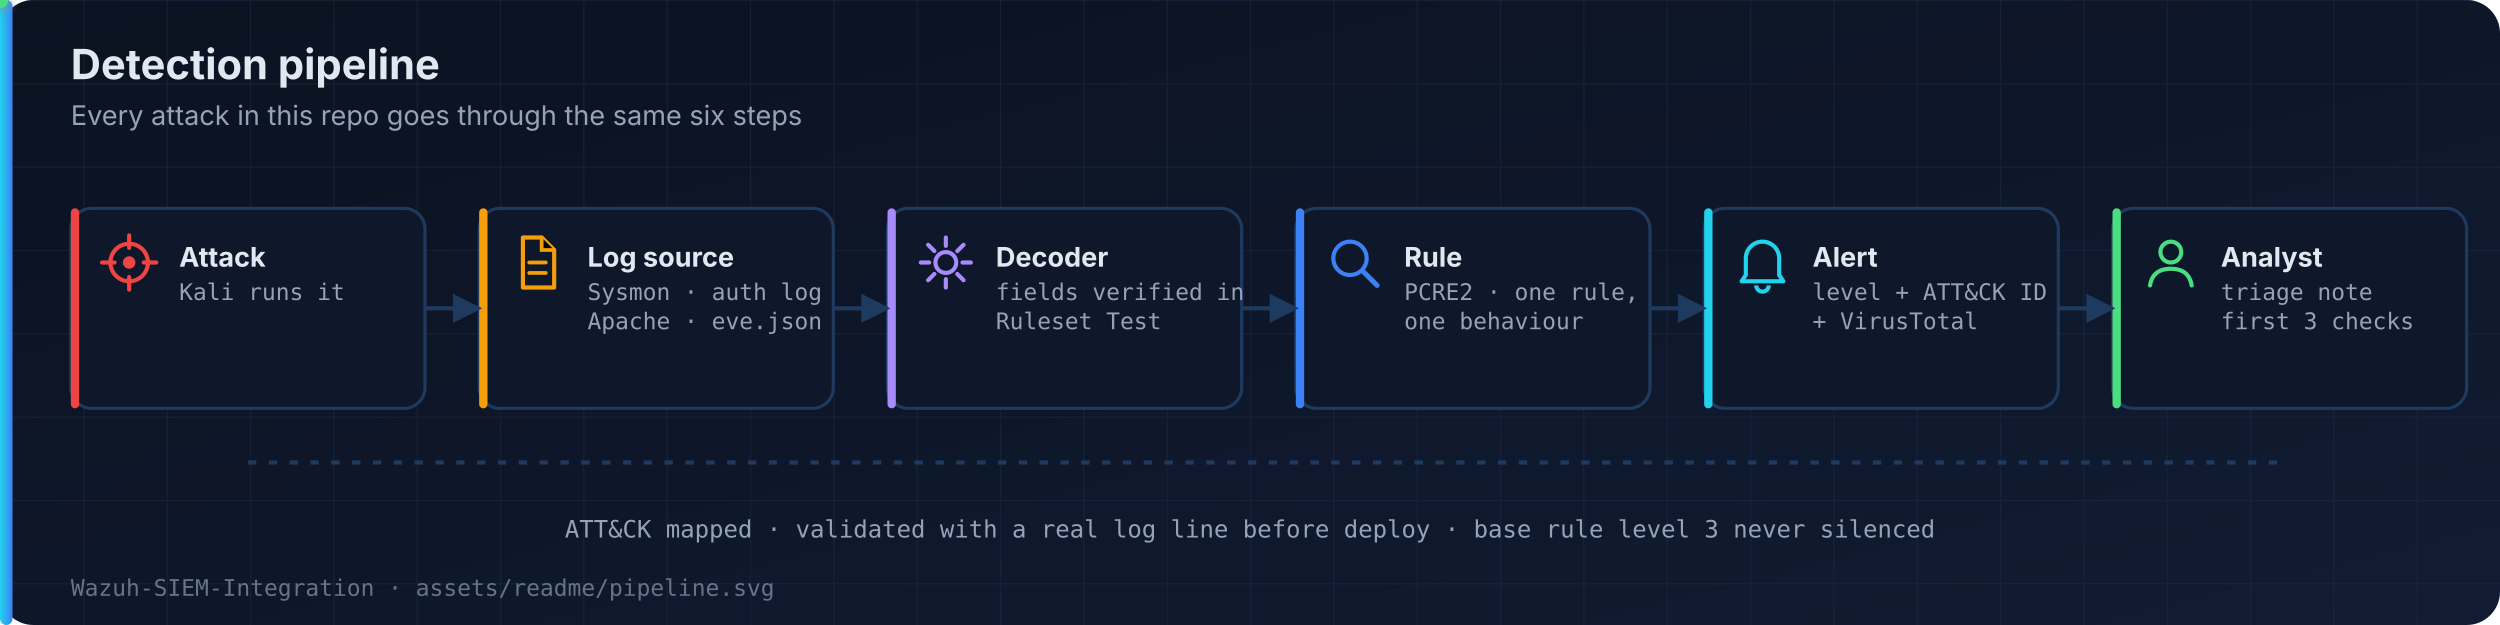
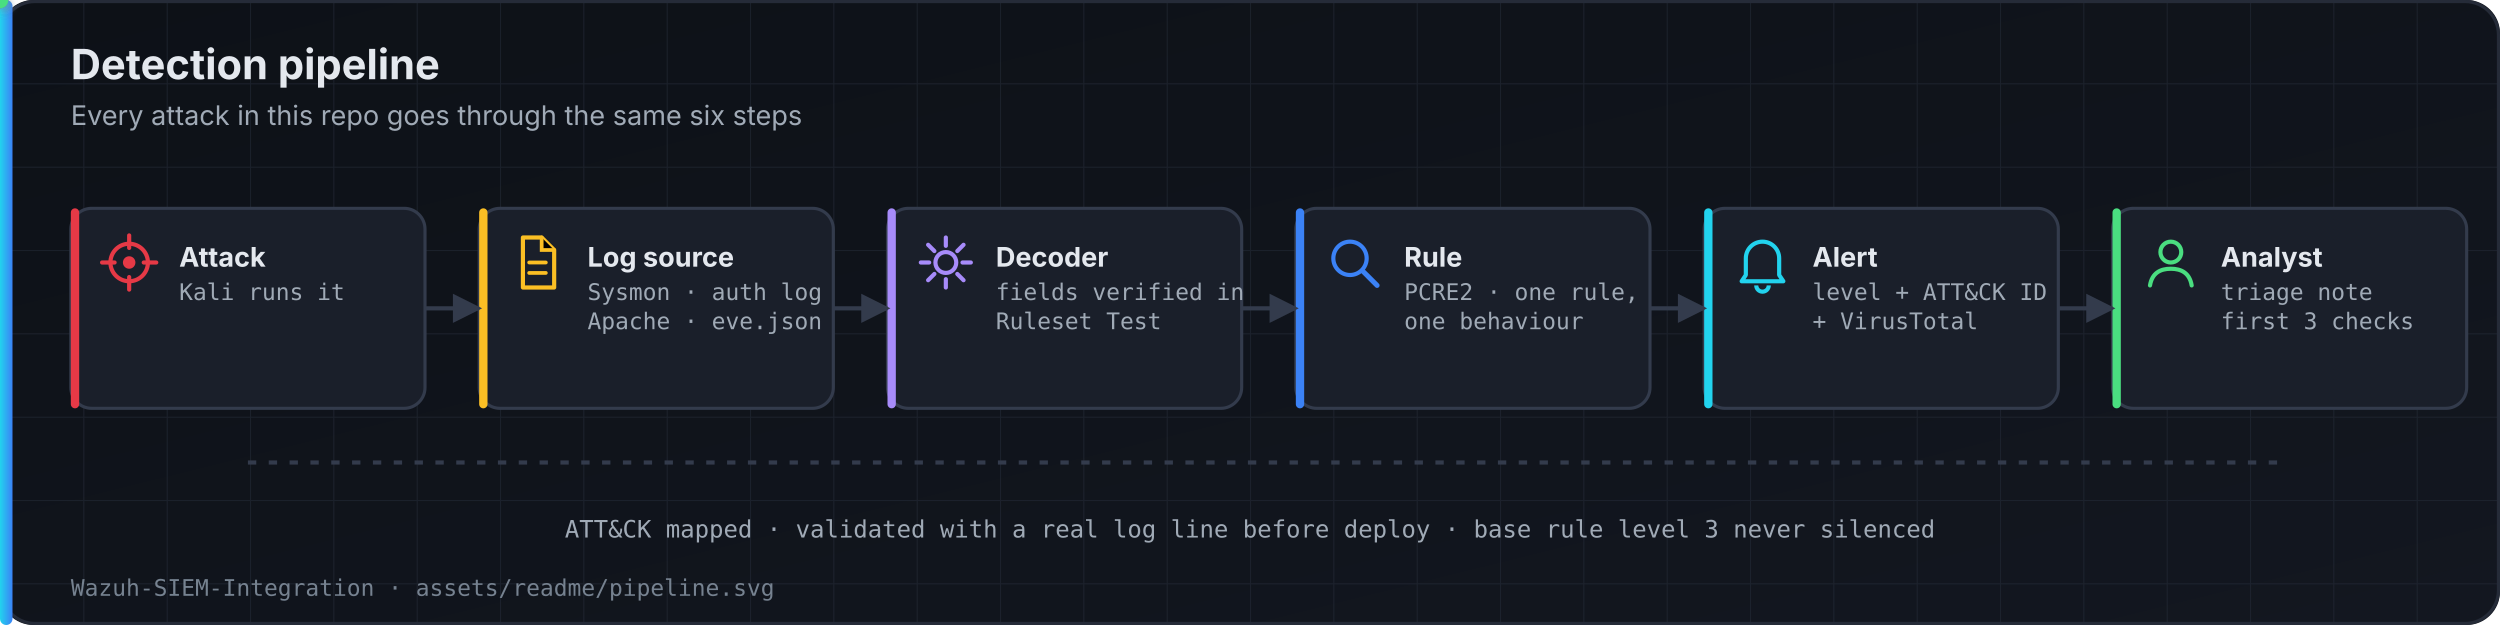
<svg xmlns="http://www.w3.org/2000/svg" width="1200" height="300" viewBox="0 0 1200 300" role="img" aria-label="Detection pipeline — attack to analyst action">
  <defs>
    <linearGradient id="bg" x1="0" y1="0" x2="1" y2="1">
-       <stop offset="0" stop-color="#0B1220" />
-       <stop offset="1" stop-color="#111C33" />
+       <stop offset="0" stop-color="#0d1117" />
+       <stop offset="1" stop-color="#131720" />
    </linearGradient>
    <linearGradient id="accent" x1="0" y1="0" x2="1" y2="0">
-       <stop offset="0" stop-color="#22D3EE" />
-       <stop offset="1" stop-color="#3B82F6" />
+       <stop offset="0" stop-color="#22d3ee" />
+       <stop offset="1" stop-color="#3b82f6" />
    </linearGradient>
    <pattern id="grid" width="40" height="40" patternUnits="userSpaceOnUse">
-       <path d="M40 0H0V40" fill="none" stroke="#1E2A45" stroke-width="1" />
+       <path d="M40 0H0V40" fill="none" stroke="#252b38" stroke-width="1" />
    </pattern>
    <filter id="glow" x="-100%" y="-100%" width="300%" height="300%">
      <feGaussianBlur stdDeviation="2.5" result="b" />
      <feMerge>
        <feMergeNode in="b" />
        <feMergeNode in="SourceGraphic" />
      </feMerge>
    </filter>
-     <marker id="arrow-1E3A5F" viewBox="0 0 10 10" refX="9" refY="5" markerWidth="7" markerHeight="7" orient="auto-start-reverse">
-       <path d="M0 0L10 5L0 10z" fill="#1E3A5F" />
+     <marker id="arrow-333b4c" viewBox="0 0 10 10" refX="9" refY="5" markerWidth="7" markerHeight="7" orient="auto-start-reverse">
+       <path d="M0 0L10 5L0 10z" fill="#333b4c" />
    </marker>
  </defs>
  <rect width="1200" height="300" rx="16" fill="url(#bg)" />
+   <rect x="0.75" y="0.75" width="1198.5" height="298.5" rx="16" fill="none" stroke="#252b38" stroke-width="1.5" />
  <rect width="1200" height="300" rx="16" fill="url(#grid)" opacity="0.55" />
  <rect x="0" y="0" width="6" height="300" rx="3" fill="url(#accent)" />
-   <text x="34" y="38" font-family="Inter, Segoe UI, Arial, sans-serif" font-size="20" font-weight="700" fill="#E2E8F0">Detection pipeline</text>
-   <text x="34" y="60" font-family="Inter, Segoe UI, Arial, sans-serif" font-size="13" fill="#94A3B8">Every attack in this repo goes through the same six steps</text>
+   <text x="34" y="38" font-family="Inter, Segoe UI, Arial, sans-serif" font-size="20" font-weight="700" fill="#e4e8ee">Detection pipeline</text>
+   <text x="34" y="60" font-family="Inter, Segoe UI, Arial, sans-serif" font-size="13" fill="#a0aab6">Every attack in this repo goes through the same six steps</text>
  <g transform="translate(34,100)">
-     <rect width="170" height="96" rx="10" fill="#0F172A" stroke="#1E3A5F" stroke-width="1.5" />
-     <rect width="4" height="96" rx="2" fill="#EF4444" />
+     <rect width="170" height="96" rx="10" fill="#1a1f2a" stroke="#333b4c" stroke-width="1.5" />
+     <rect width="4" height="96" rx="2" fill="#e63946" />
    <g transform="translate(14,12)">
-       <circle cx="14" cy="14" r="9" fill="none" stroke="#EF4444" stroke-width="2" />
-       <circle cx="14" cy="14" r="3" fill="#EF4444" />
-       <path d="M14 1v6M14 21v6M1 14h6M21 14h6" stroke="#EF4444" stroke-width="2" stroke-linecap="round" />
+       <circle cx="14" cy="14" r="9" fill="none" stroke="#e63946" stroke-width="2" />
+       <circle cx="14" cy="14" r="3" fill="#e63946" />
+       <path d="M14 1v6M14 21v6M1 14h6M21 14h6" stroke="#e63946" stroke-width="2" stroke-linecap="round" />
    </g>
-     <text x="52" y="28" font-family="Inter, Segoe UI, Arial, sans-serif" font-size="13" font-weight="700" fill="#E2E8F0">Attack</text>
-     <text x="52" y="44" font-family="ui-monospace, SFMono-Regular, Menlo, Consolas, monospace" font-size="11" fill="#94A3B8">Kali runs it</text>
+     <text x="52" y="28" font-family="Inter, Segoe UI, Arial, sans-serif" font-size="13" font-weight="700" fill="#e4e8ee">Attack</text>
+     <text x="52" y="44" font-family="ui-monospace, SFMono-Regular, Menlo, Consolas, monospace" font-size="11" fill="#a0aab6">Kali runs it</text>
  </g>
  <g transform="translate(230,100)">
-     <rect width="170" height="96" rx="10" fill="#0F172A" stroke="#1E3A5F" stroke-width="1.5" />
-     <rect width="4" height="96" rx="2" fill="#F59E0B" />
+     <rect width="170" height="96" rx="10" fill="#1a1f2a" stroke="#333b4c" stroke-width="1.5" />
+     <rect width="4" height="96" rx="2" fill="#fbbf24" />
    <g transform="translate(14,12)">
-       <path d="M7 2h9l6 6v18H7z" fill="none" stroke="#F59E0B" stroke-width="2" stroke-linejoin="round" />
-       <path d="M16 2v6h6M10 14h8M10 19h8" stroke="#F59E0B" stroke-width="1.8" stroke-linecap="round" />
+       <path d="M7 2h9l6 6v18H7z" fill="none" stroke="#fbbf24" stroke-width="2" stroke-linejoin="round" />
+       <path d="M16 2v6h6M10 14h8M10 19h8" stroke="#fbbf24" stroke-width="1.8" stroke-linecap="round" />
    </g>
-     <text x="52" y="28" font-family="Inter, Segoe UI, Arial, sans-serif" font-size="13" font-weight="700" fill="#E2E8F0">Log source</text>
-     <text x="52" y="44" font-family="ui-monospace, SFMono-Regular, Menlo, Consolas, monospace" font-size="11" fill="#94A3B8">Sysmon · auth log</text>
-     <text x="52" y="58" font-family="ui-monospace, SFMono-Regular, Menlo, Consolas, monospace" font-size="11" fill="#94A3B8">Apache · eve.json</text>
+     <text x="52" y="28" font-family="Inter, Segoe UI, Arial, sans-serif" font-size="13" font-weight="700" fill="#e4e8ee">Log source</text>
+     <text x="52" y="44" font-family="ui-monospace, SFMono-Regular, Menlo, Consolas, monospace" font-size="11" fill="#a0aab6">Sysmon · auth log</text>
+     <text x="52" y="58" font-family="ui-monospace, SFMono-Regular, Menlo, Consolas, monospace" font-size="11" fill="#a0aab6">Apache · eve.json</text>
  </g>
  <g transform="translate(426,100)">
-     <rect width="170" height="96" rx="10" fill="#0F172A" stroke="#1E3A5F" stroke-width="1.5" />
-     <rect width="4" height="96" rx="2" fill="#A78BFA" />
+     <rect width="170" height="96" rx="10" fill="#1a1f2a" stroke="#333b4c" stroke-width="1.5" />
+     <rect width="4" height="96" rx="2" fill="#a78bfa" />
    <g transform="translate(14,12)">
-       <circle cx="14" cy="14" r="5" fill="none" stroke="#A78BFA" stroke-width="2" />
-       <path d="M14 2v4M14 22v4M2 14h4M22 14h4M5.5 5.5l3 3M19.5 19.5l3 3M5.5 22.5l3-3M19.5 8.5l3-3" stroke="#A78BFA" stroke-width="2" stroke-linecap="round" />
+       <circle cx="14" cy="14" r="5" fill="none" stroke="#a78bfa" stroke-width="2" />
+       <path d="M14 2v4M14 22v4M2 14h4M22 14h4M5.5 5.5l3 3M19.5 19.5l3 3M5.5 22.5l3-3M19.5 8.5l3-3" stroke="#a78bfa" stroke-width="2" stroke-linecap="round" />
    </g>
-     <text x="52" y="28" font-family="Inter, Segoe UI, Arial, sans-serif" font-size="13" font-weight="700" fill="#E2E8F0">Decoder</text>
-     <text x="52" y="44" font-family="ui-monospace, SFMono-Regular, Menlo, Consolas, monospace" font-size="11" fill="#94A3B8">fields verified in</text>
-     <text x="52" y="58" font-family="ui-monospace, SFMono-Regular, Menlo, Consolas, monospace" font-size="11" fill="#94A3B8">Ruleset Test</text>
+     <text x="52" y="28" font-family="Inter, Segoe UI, Arial, sans-serif" font-size="13" font-weight="700" fill="#e4e8ee">Decoder</text>
+     <text x="52" y="44" font-family="ui-monospace, SFMono-Regular, Menlo, Consolas, monospace" font-size="11" fill="#a0aab6">fields verified in</text>
+     <text x="52" y="58" font-family="ui-monospace, SFMono-Regular, Menlo, Consolas, monospace" font-size="11" fill="#a0aab6">Ruleset Test</text>
  </g>
  <g transform="translate(622,100)">
-     <rect width="170" height="96" rx="10" fill="#0F172A" stroke="#1E3A5F" stroke-width="1.5" />
-     <rect width="4" height="96" rx="2" fill="#3B82F6" />
+     <rect width="170" height="96" rx="10" fill="#1a1f2a" stroke="#333b4c" stroke-width="1.5" />
+     <rect width="4" height="96" rx="2" fill="#3b82f6" />
    <g transform="translate(14,12)">
-       <circle cx="12" cy="12" r="8" fill="none" stroke="#3B82F6" stroke-width="2" />
-       <path d="M18 18l7 7" stroke="#3B82F6" stroke-width="2.4" stroke-linecap="round" />
+       <circle cx="12" cy="12" r="8" fill="none" stroke="#3b82f6" stroke-width="2" />
+       <path d="M18 18l7 7" stroke="#3b82f6" stroke-width="2.4" stroke-linecap="round" />
    </g>
-     <text x="52" y="28" font-family="Inter, Segoe UI, Arial, sans-serif" font-size="13" font-weight="700" fill="#E2E8F0">Rule</text>
-     <text x="52" y="44" font-family="ui-monospace, SFMono-Regular, Menlo, Consolas, monospace" font-size="11" fill="#94A3B8">PCRE2 · one rule,</text>
-     <text x="52" y="58" font-family="ui-monospace, SFMono-Regular, Menlo, Consolas, monospace" font-size="11" fill="#94A3B8">one behaviour</text>
+     <text x="52" y="28" font-family="Inter, Segoe UI, Arial, sans-serif" font-size="13" font-weight="700" fill="#e4e8ee">Rule</text>
+     <text x="52" y="44" font-family="ui-monospace, SFMono-Regular, Menlo, Consolas, monospace" font-size="11" fill="#a0aab6">PCRE2 · one rule,</text>
+     <text x="52" y="58" font-family="ui-monospace, SFMono-Regular, Menlo, Consolas, monospace" font-size="11" fill="#a0aab6">one behaviour</text>
  </g>
  <g transform="translate(818,100)">
-     <rect width="170" height="96" rx="10" fill="#0F172A" stroke="#1E3A5F" stroke-width="1.5" />
-     <rect width="4" height="96" rx="2" fill="#22D3EE" />
+     <rect width="170" height="96" rx="10" fill="#1a1f2a" stroke="#333b4c" stroke-width="1.5" />
+     <rect width="4" height="96" rx="2" fill="#22d3ee" />
    <g transform="translate(14,12)">
-       <path d="M6 20V12a8 8 0 0116 0v8l2 3H4z" fill="none" stroke="#22D3EE" stroke-width="2" stroke-linejoin="round" />
-       <path d="M11 25a3 3 0 006 0" fill="none" stroke="#22D3EE" stroke-width="2" />
+       <path d="M6 20V12a8 8 0 0116 0v8l2 3H4z" fill="none" stroke="#22d3ee" stroke-width="2" stroke-linejoin="round" />
+       <path d="M11 25a3 3 0 006 0" fill="none" stroke="#22d3ee" stroke-width="2" />
    </g>
-     <text x="52" y="28" font-family="Inter, Segoe UI, Arial, sans-serif" font-size="13" font-weight="700" fill="#E2E8F0">Alert</text>
-     <text x="52" y="44" font-family="ui-monospace, SFMono-Regular, Menlo, Consolas, monospace" font-size="11" fill="#94A3B8">level + ATT&amp;CK ID</text>
-     <text x="52" y="58" font-family="ui-monospace, SFMono-Regular, Menlo, Consolas, monospace" font-size="11" fill="#94A3B8">+ VirusTotal</text>
+     <text x="52" y="28" font-family="Inter, Segoe UI, Arial, sans-serif" font-size="13" font-weight="700" fill="#e4e8ee">Alert</text>
+     <text x="52" y="44" font-family="ui-monospace, SFMono-Regular, Menlo, Consolas, monospace" font-size="11" fill="#a0aab6">level + ATT&amp;CK ID</text>
+     <text x="52" y="58" font-family="ui-monospace, SFMono-Regular, Menlo, Consolas, monospace" font-size="11" fill="#a0aab6">+ VirusTotal</text>
  </g>
  <g transform="translate(1014,100)">
-     <rect width="170" height="96" rx="10" fill="#0F172A" stroke="#1E3A5F" stroke-width="1.5" />
-     <rect width="4" height="96" rx="2" fill="#4ADE80" />
+     <rect width="170" height="96" rx="10" fill="#1a1f2a" stroke="#333b4c" stroke-width="1.5" />
+     <rect width="4" height="96" rx="2" fill="#4ade80" />
    <g transform="translate(14,12)">
-       <circle cx="14" cy="9" r="5" fill="none" stroke="#4ADE80" stroke-width="2" />
-       <path d="M4 25c1-6 5-8 10-8s9 2 10 8" fill="none" stroke="#4ADE80" stroke-width="2" stroke-linecap="round" />
+       <circle cx="14" cy="9" r="5" fill="none" stroke="#4ade80" stroke-width="2" />
+       <path d="M4 25c1-6 5-8 10-8s9 2 10 8" fill="none" stroke="#4ade80" stroke-width="2" stroke-linecap="round" />
    </g>
-     <text x="52" y="28" font-family="Inter, Segoe UI, Arial, sans-serif" font-size="13" font-weight="700" fill="#E2E8F0">Analyst</text>
-     <text x="52" y="44" font-family="ui-monospace, SFMono-Regular, Menlo, Consolas, monospace" font-size="11" fill="#94A3B8">triage note</text>
-     <text x="52" y="58" font-family="ui-monospace, SFMono-Regular, Menlo, Consolas, monospace" font-size="11" fill="#94A3B8">first 3 checks</text>
+     <text x="52" y="28" font-family="Inter, Segoe UI, Arial, sans-serif" font-size="13" font-weight="700" fill="#e4e8ee">Analyst</text>
+     <text x="52" y="44" font-family="ui-monospace, SFMono-Regular, Menlo, Consolas, monospace" font-size="11" fill="#a0aab6">triage note</text>
+     <text x="52" y="58" font-family="ui-monospace, SFMono-Regular, Menlo, Consolas, monospace" font-size="11" fill="#a0aab6">first 3 checks</text>
  </g>
-   <path d="M204,148.0 L230,148.0" fill="none" stroke="#1E3A5F" stroke-width="2" opacity="1" marker-end="url(#arrow-1E3A5F)" />
-   <path d="M400,148.0 L426,148.0" fill="none" stroke="#1E3A5F" stroke-width="2" opacity="1" marker-end="url(#arrow-1E3A5F)" />
-   <path d="M596,148.0 L622,148.0" fill="none" stroke="#1E3A5F" stroke-width="2" opacity="1" marker-end="url(#arrow-1E3A5F)" />
-   <path d="M792,148.0 L818,148.0" fill="none" stroke="#1E3A5F" stroke-width="2" opacity="1" marker-end="url(#arrow-1E3A5F)" />
-   <path d="M988,148.0 L1014,148.0" fill="none" stroke="#1E3A5F" stroke-width="2" opacity="1" marker-end="url(#arrow-1E3A5F)" />
-   <path d="M119.0,222 L315.0,222 L511.0,222 L707.0,222 L903.0,222 L1099.0,222" stroke="#1E3A5F" stroke-width="2" fill="none" stroke-dasharray="4 6" />
-   <circle r="4" fill="#EF4444" filter="url(#glow)">
+   <path d="M204,148.0 L230,148.0" fill="none" stroke="#333b4c" stroke-width="2" opacity="1" marker-end="url(#arrow-333b4c)" />
+   <path d="M400,148.0 L426,148.0" fill="none" stroke="#333b4c" stroke-width="2" opacity="1" marker-end="url(#arrow-333b4c)" />
+   <path d="M596,148.0 L622,148.0" fill="none" stroke="#333b4c" stroke-width="2" opacity="1" marker-end="url(#arrow-333b4c)" />
+   <path d="M792,148.0 L818,148.0" fill="none" stroke="#333b4c" stroke-width="2" opacity="1" marker-end="url(#arrow-333b4c)" />
+   <path d="M988,148.0 L1014,148.0" fill="none" stroke="#333b4c" stroke-width="2" opacity="1" marker-end="url(#arrow-333b4c)" />
+   <path d="M119.0,222 L315.0,222 L511.0,222 L707.0,222 L903.0,222 L1099.0,222" stroke="#333b4c" stroke-width="2" fill="none" stroke-dasharray="4 6" />
+   <circle r="4" fill="#e63946" filter="url(#glow)">
    <animateMotion dur="4.5s" begin="0.0s" repeatCount="indefinite" path="M119.0,222 L315.0,222 L511.0,222 L707.0,222 L903.0,222 L1099.0,222" />
  </circle>
-   <circle r="4" fill="#3B82F6" filter="url(#glow)">
+   <circle r="4" fill="#3b82f6" filter="url(#glow)">
    <animateMotion dur="4.5s" begin="1.5s" repeatCount="indefinite" path="M119.0,222 L315.0,222 L511.0,222 L707.0,222 L903.0,222 L1099.0,222" />
  </circle>
-   <circle r="4" fill="#4ADE80" filter="url(#glow)">
+   <circle r="4" fill="#4ade80" filter="url(#glow)">
    <animateMotion dur="4.5s" begin="3.0s" repeatCount="indefinite" path="M119.0,222 L315.0,222 L511.0,222 L707.0,222 L903.0,222 L1099.0,222" />
  </circle>
-   <text x="600" y="258" font-family="ui-monospace, SFMono-Regular, Menlo, Consolas, monospace" font-size="11.5" fill="#94A3B8" text-anchor="middle">ATT&amp;CK mapped   ·   validated with a real log line before deploy   ·   base rule level 3 never silenced</text>
-   <text x="34" y="286" font-family="ui-monospace, SFMono-Regular, Menlo, Consolas, monospace" font-size="11" fill="#64748B">Wazuh-SIEM-Integration · assets/readme/pipeline.svg</text>
+   <text x="600" y="258" font-family="ui-monospace, SFMono-Regular, Menlo, Consolas, monospace" font-size="11.5" fill="#a0aab6" text-anchor="middle">ATT&amp;CK mapped   ·   validated with a real log line before deploy   ·   base rule level 3 never silenced</text>
+   <text x="34" y="286" font-family="ui-monospace, SFMono-Regular, Menlo, Consolas, monospace" font-size="11" fill="#768290">Wazuh-SIEM-Integration · assets/readme/pipeline.svg</text>
</svg>
